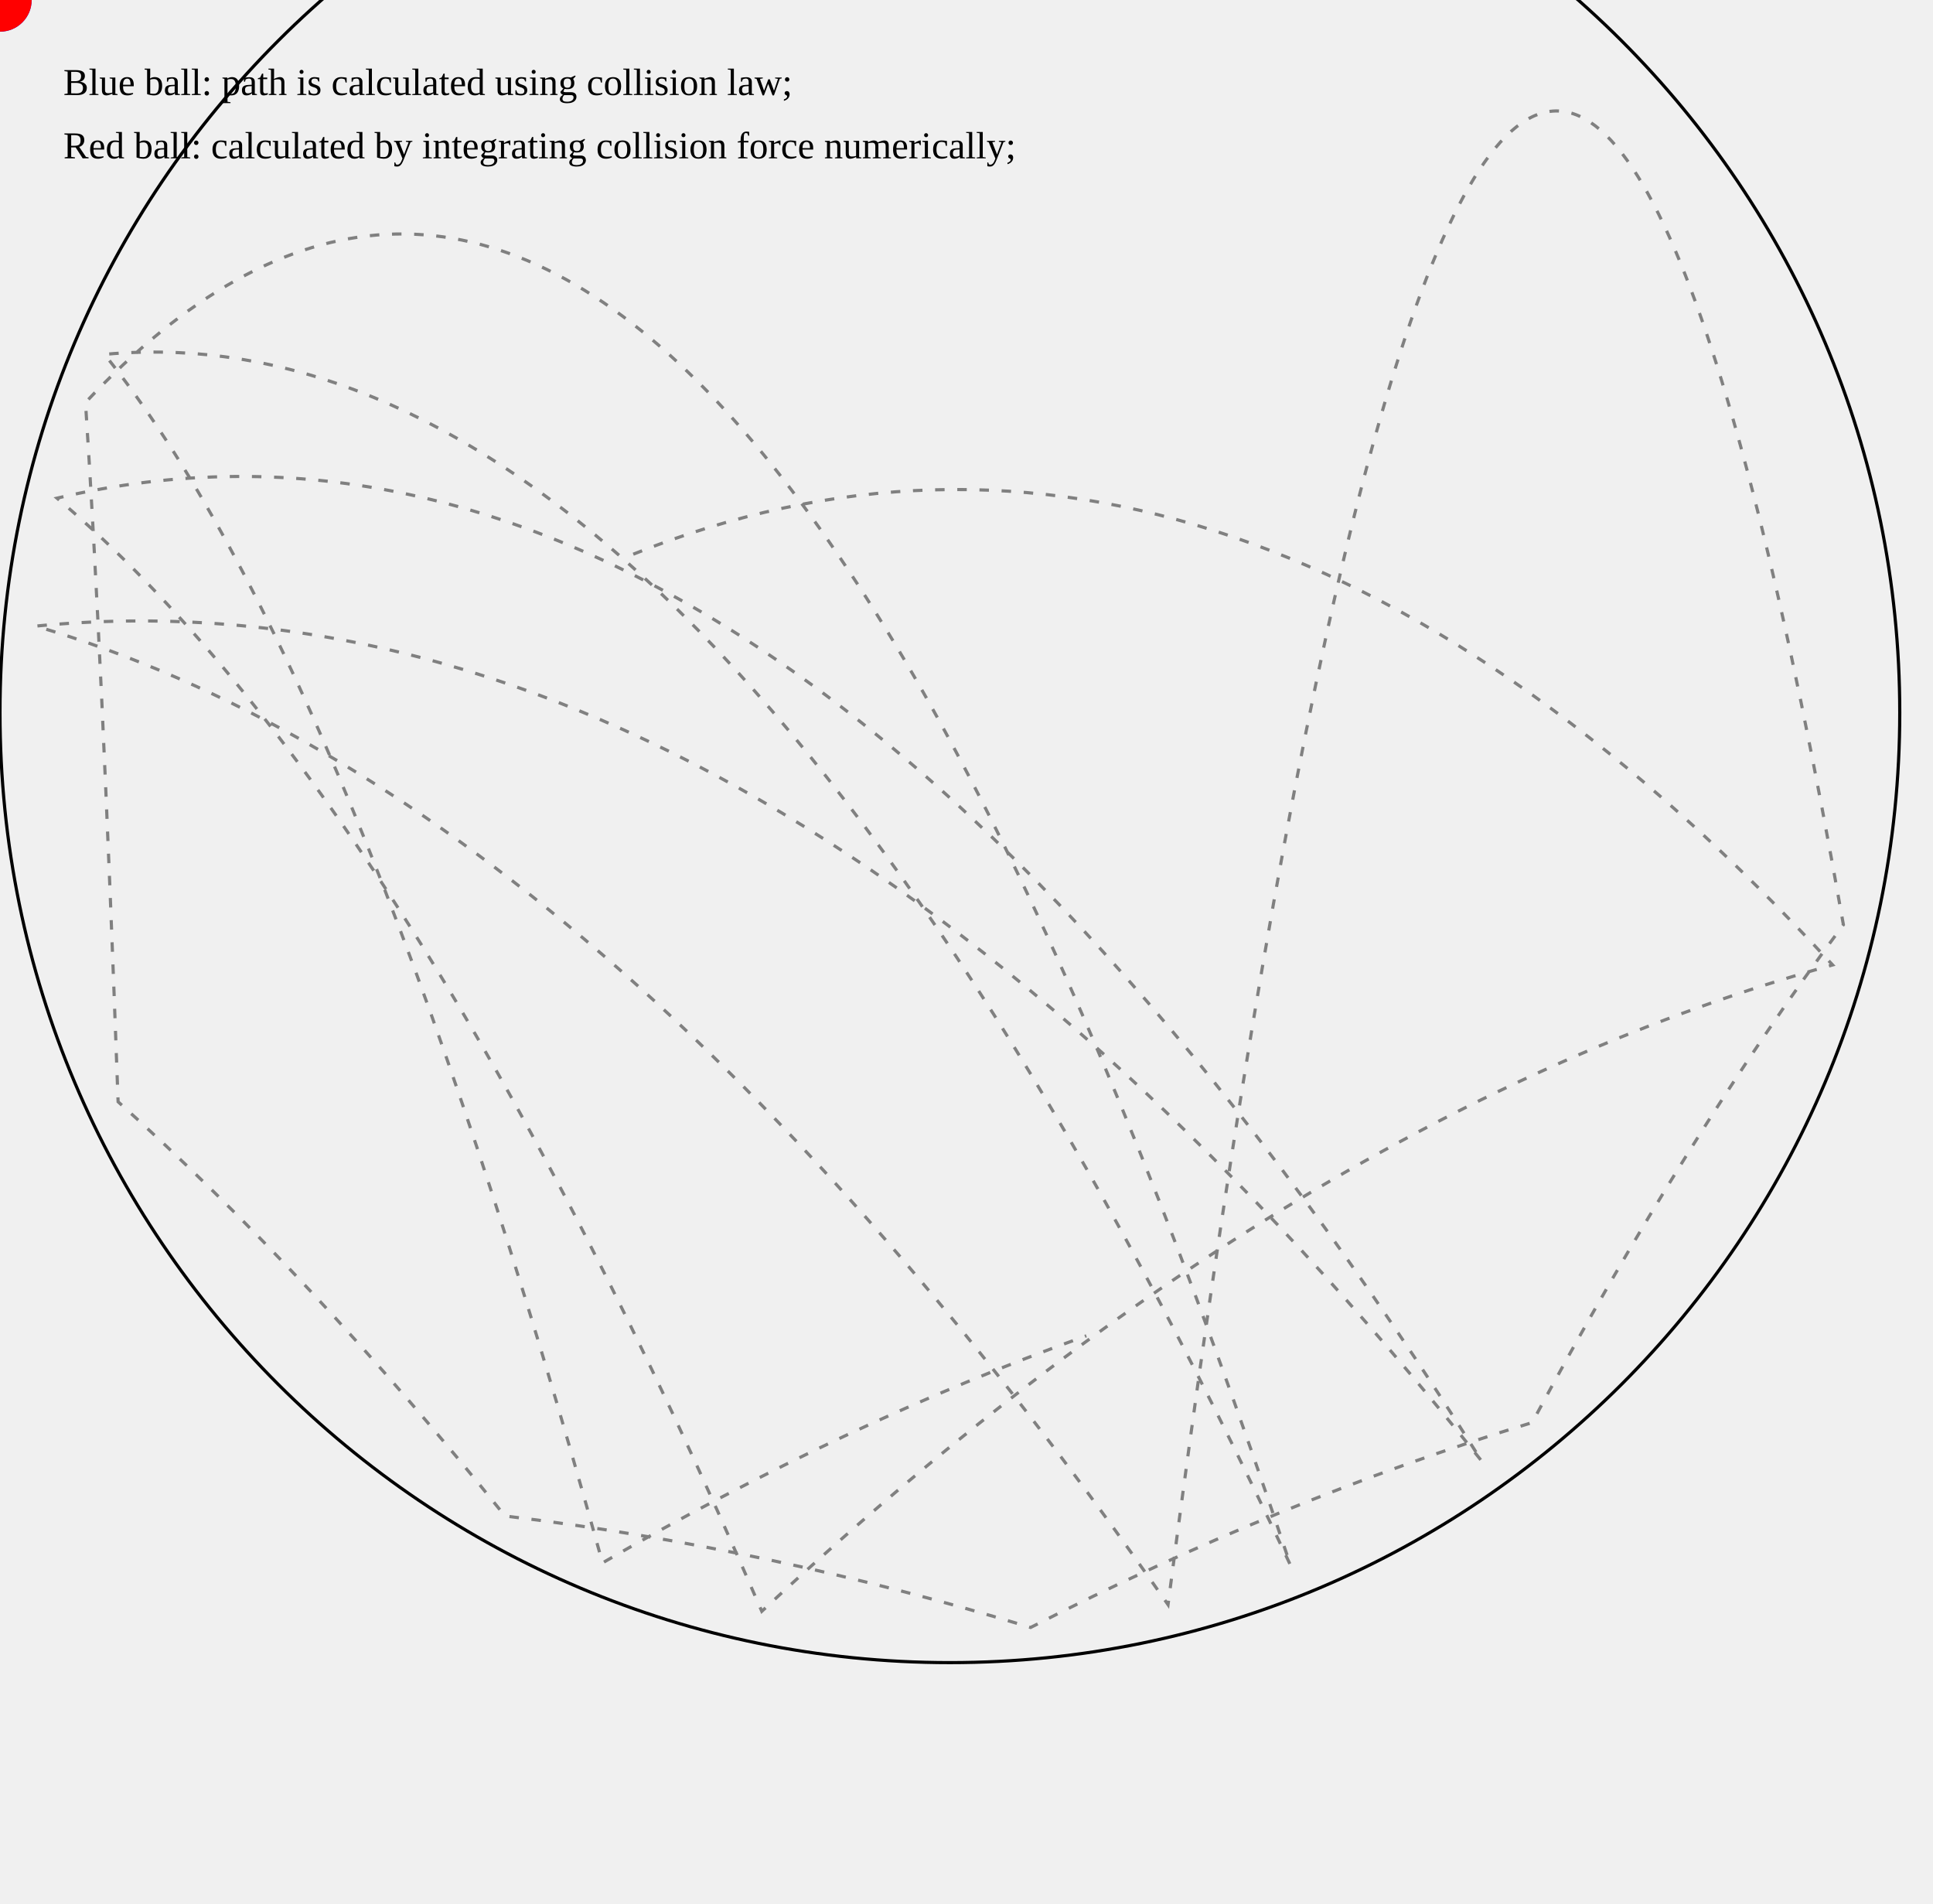
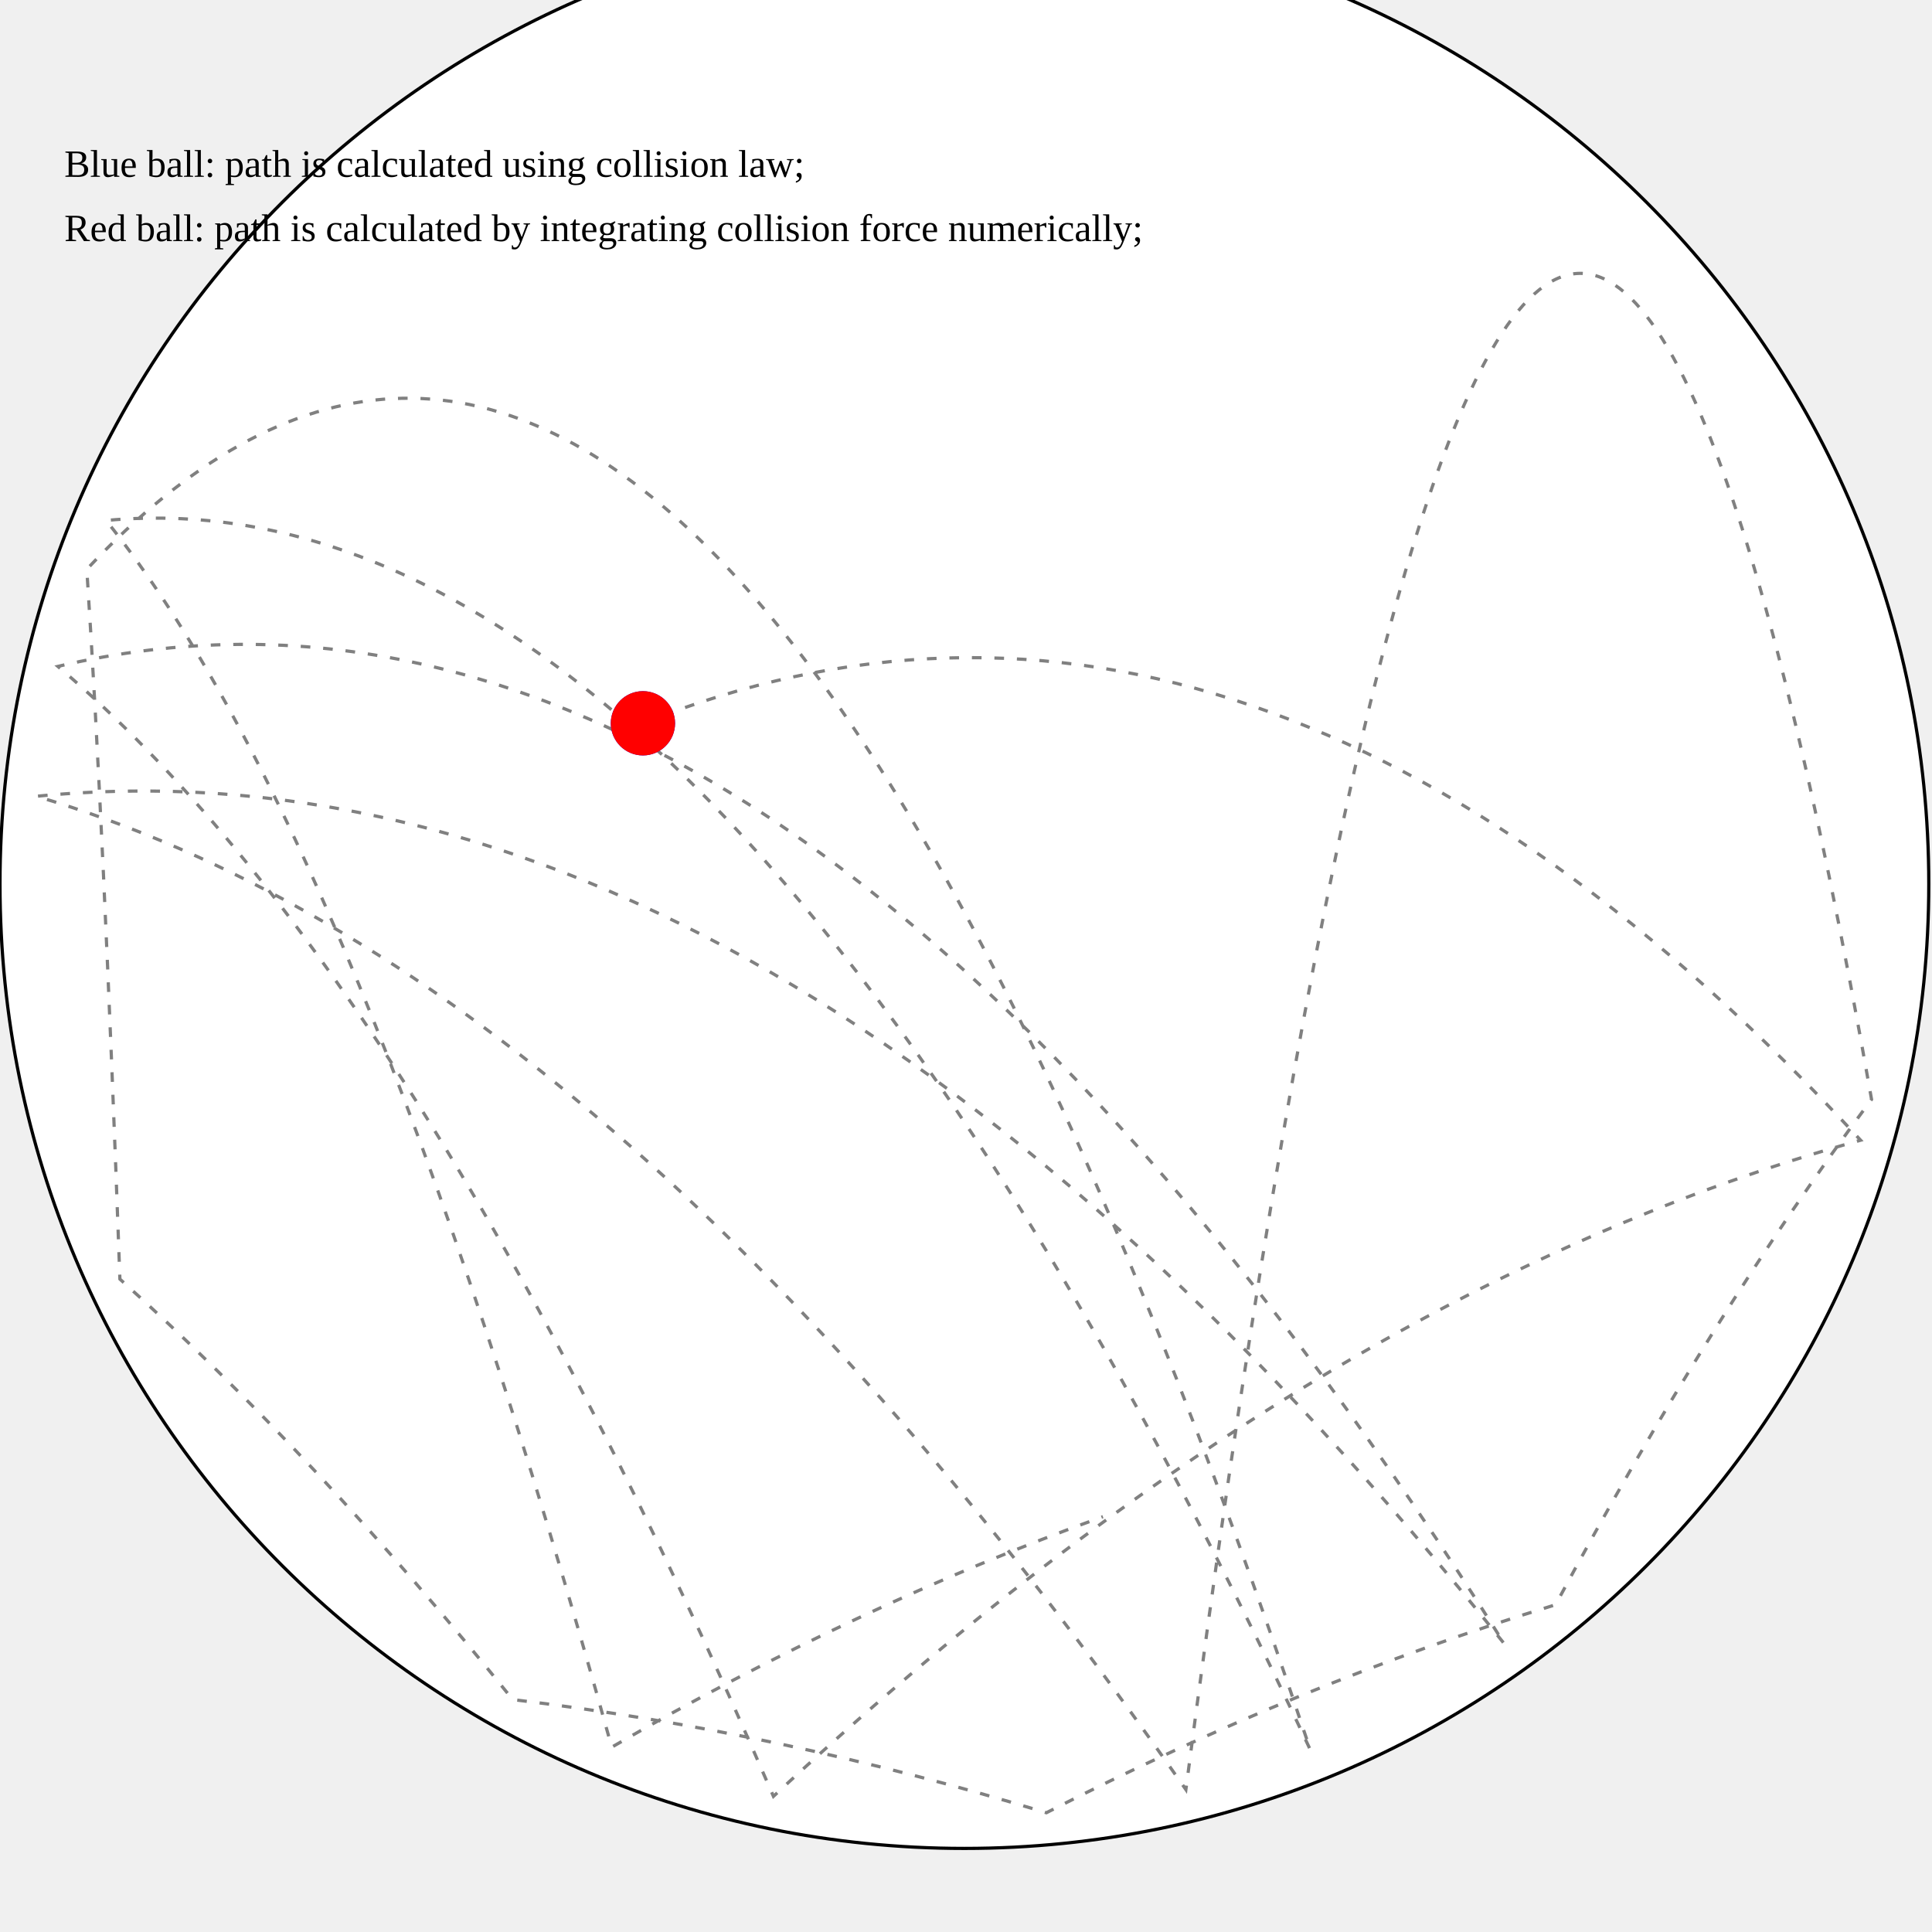
- <svg xmlns="http://www.w3.org/2000/svg">
-   <circle r="300" cx="300" cy="225" style="fill:none;stroke-width:1;stroke:black" />
-   <path stroke-dasharray="3,4" style="fill:none;stroke-width:1;stroke:gray" d="M200,175Q389.4,99.2 578.8,304.7Q409.7,351.4 240.6,508.8Q129.3,251.5 18,157.3Q243,104.3 468,461.4Q239.7,175.3 11.3,197.7Q190.1,250.4 368.9,506.7Q475.5,-313.1 582.2,292Q533,357.9 483.9,449.2Q404.7,473.4 325.5,513.9Q242.5,488.6 159.5,478.7Q98.4,402.8 37.3,347.9Q32.2,206.2 27,127.1Q217.3,-75.7 407.6,494.3Q220.3,94.5 33,111.9Q111.6,209.8 190.3,493.5Q266.7,449.3 343.1,421.8" />
-   <circle r="10" cx="0" cy="0" style="fill:blue">
+ <svg xmlns="http://www.w3.org/2000/svg" witdh="601" height="551">
+   <circle r="300" cx="300" cy="250" style="fill:white;stroke-width:1;stroke:black" />
+   <path stroke-dasharray="3,4" style="fill:none;stroke-width:1;stroke:gray" d="M200,200Q389.4,124.2 578.8,329.7Q409.7,376.4 240.6,533.8Q129.3,276.5 18,182.3Q243,129.3 468,486.4Q239.7,200.3 11.3,222.7Q190.1,275.4 368.9,531.7Q475.5,-288.1 582.2,317Q533,382.9 483.9,474.2Q404.7,498.4 325.5,538.9Q242.5,513.6 159.5,503.7Q98.4,427.8 37.3,372.9Q32.2,231.2 27,152.1Q217.3,-50.7 407.6,519.3Q220.3,119.5 33,136.9Q111.6,234.8 190.3,518.5Q266.7,474.3 343.1,446.8" />
+   <circle r="10" cx="200" cy="200" style="fill:blue">
    <animate attributeType="CSS" attributeName="cx" repeatCount="indefinite" values="200;219.9;239.9;259.8;279.8;299.7;319.6;339.6;359.5;379.4;399.4;419.3;439.3;459.2;479.1;499.1;519;538.9;558.9;578.8;550.6;522.4;494.3;466.1;437.9;409.7;381.5;353.3;325.1;296.9;268.7;240.6;225.7;210.9;196;181.2;166.4;151.5;136.7;121.9;107;92.2;77.3;62.5;47.7;32.8;18;37.6;57.1;76.7;96.3;115.8;135.4;155;174.5;194.1;213.7;233.2;252.8;272.4;291.9;311.5;331.1;350.6;370.2;389.8;409.3;428.9;448.5;468;445.2;422.3;399.5;376.7;353.8;331;308.2;285.3;262.5;239.7;216.8;194;171.1;148.3;125.5;102.6;79.8;57;34.1;11.3;32.3;53.4;74.4;95.4;116.5;137.5;158.5;179.6;200.6;221.6;242.7;263.7;284.8;305.8;326.8;347.9;368.9;373.9;378.8;383.8;388.7;393.7;398.7;403.6;408.6;413.5;418.5;423.5;428.4;433.4;438.3;443.3;448.3;453.2;458.2;463.1;468.1;473;478;483;487.9;492.9;497.8;502.8;507.8;512.7;517.7;522.6;527.6;532.6;537.5;542.5;547.4;552.4;557.4;562.3;567.3;572.2;577.2;582.2;565.8;549.4;533;516.7;500.3;483.9;452.3;420.6;388.9;357.2;325.5;292.3;259.1;225.9;192.7;159.5;139.2;118.8;98.4;78.1;57.7;37.3;36.2;35;33.9;32.7;31.6;30.5;29.3;28.2;27;38.9;50.8;62.7;74.6;86.5;98.4;110.3;122.2;134.1;146;157.9;169.7;181.6;193.5;205.4;217.3;229.2;241.1;253;264.9;276.8;288.7;300.6;312.5;324.4;336.3;348.2;360.1;372;383.8;395.7;407.6;392;376.4;360.8;345.2;329.6;314;298.4;282.7;267.1;251.5;235.9;220.3;204.7;189.1;173.5;157.9;142.2;126.6;111;95.4;79.8;64.2;48.6;33;42.8;52.6;62.5;72.3;82.1;92;101.8;111.6;121.5;131.3;141.1;151;160.8;170.7;180.5;190.3;220.9;251.4;282;312.5;343.1" keyTimes="0;.004;.008;.012;.016;.02;.024;.028;.032;.036;.04;.044;.048;.052;.056;.06;.064;.068;.072;.076;.08;.084;.088;.092;.096;.1;.103;.107;.111;.115;.119;.123;.127;.131;.135;.139;.143;.146;.15;.154;.158;.162;.166;.17;.173;.177;.181;.185;.189;.193;.197;.201;.205;.209;.213;.217;.221;.225;.229;.233;.237;.241;.245;.249;.253;.257;.261;.265;.269;.273;.277;.28;.284;.288;.292;.296;.3;.304;.308;.312;.316;.32;.324;.328;.332;.336;.34;.344;.348;.352;.356;.359;.363;.367;.371;.375;.378;.382;.386;.39;.394;.397;.401;.405;.409;.412;.416;.42;.424;.428;.432;.436;.44;.444;.448;.452;.456;.46;.464;.468;.472;.476;.48;.484;.488;.492;.496;.5;.504;.507;.511;.515;.519;.523;.527;.531;.535;.539;.543;.547;.551;.555;.559;.563;.567;.571;.575;.579;.583;.587;.591;.595;.598;.602;.606;.61;.613;.617;.621;.624;.628;.631;.635;.638;.642;.646;.649;.652;.656;.659;.663;.666;.67;.674;.678;.682;.686;.69;.694;.698;.702;.706;.71;.714;.718;.722;.726;.73;.734;.737;.741;.745;.749;.753;.757;.761;.765;.769;.773;.777;.781;.784;.788;.792;.796;.8;.804;.808;.812;.816;.82;.824;.828;.832;.835;.839;.843;.847;.851;.855;.858;.862;.866;.87;.874;.878;.881;.885;.889;.893;.897;.901;.905;.908;.912;.916;.92;.924;.928;.931;.935;.939;.943;.947;.951;.955;.958;.962;.966;.97;.974;.978;.982;.985;.989;.993;.996;1" begin="0s" dur="10s" />
-     <animate attributeType="CSS" attributeName="cy" repeatCount="indefinite" values="175;167.8;162.2;158.1;155.6;154.6;155.2;157.4;161.1;166.3;173.2;181.5;191.5;203;216.1;230.7;246.9;264.6;283.9;304.7;313.3;323.4;335;348.1;362.8;379.1;396.9;416.2;437;459.4;483.4;508.8;475.3;443.1;412.4;383.2;355.4;329.1;304.2;280.8;258.8;238.3;219.2;201.6;185.4;170.6;157.3;153.5;151.2;150.5;151.3;153.7;157.6;163;170.1;178.6;188.7;200.4;213.6;228.4;244.7;262.6;282;303;325.5;349.6;375.2;402.4;431.1;461.4;433.5;407.2;382.5;359.3;337.6;317.5;298.9;281.8;266.3;252.4;240;229.1;219.8;212;205.8;201.1;197.9;196.3;196.2;197.7;204.6;212.9;222.6;233.8;246.3;260.2;275.6;292.4;310.5;330.1;351.1;373.5;397.3;422.6;449.2;477.2;506.7;469.3;433.5;399.2;366.5;335.3;305.7;277.5;251;225.9;202.4;180.5;160.1;141.2;123.9;108.1;93.9;81.2;70;60.4;52.3;45.8;40.8;37.4;35.4;35.1;36.2;39;43.2;49;56.3;65.2;75.6;87.6;101.1;116.2;132.7;150.9;170.5;191.7;214.5;238.8;264.6;292;314.7;338.7;364.2;391.1;419.5;449.2;459.5;471.2;484.1;498.3;513.9;504.4;496.1;489.1;483.3;478.7;454;430.4;408.1;386.8;366.8;347.9;317.2;288;260.4;234.3;209.8;186.8;165.4;145.5;127.1;115.2;104.8;95.9;88.5;82.6;78.2;75.4;74;74.2;75.8;79;83.7;89.9;97.6;106.8;117.5;129.8;143.5;158.7;175.5;193.8;213.5;234.8;257.6;281.9;307.7;335;363.9;394.2;426.1;459.4;494.3;461.7;430.6;400.9;372.6;345.8;320.5;296.6;274.1;253.1;233.6;215.5;198.8;183.6;169.8;157.5;146.7;137.3;129.3;122.8;117.7;114.1;111.9;111.2;111.9;124.9;139.3;155.1;172.5;191.2;211.4;233.1;256.2;280.8;306.8;334.3;363.2;393.6;425.4;458.7;493.5;476.4;460.8;446.4;433.4;421.8" keyTimes="0;.004;.008;.012;.016;.02;.024;.028;.032;.036;.04;.044;.048;.052;.056;.06;.064;.068;.072;.076;.08;.084;.088;.092;.096;.1;.103;.107;.111;.115;.119;.123;.127;.131;.135;.139;.143;.146;.15;.154;.158;.162;.166;.17;.173;.177;.181;.185;.189;.193;.197;.201;.205;.209;.213;.217;.221;.225;.229;.233;.237;.241;.245;.249;.253;.257;.261;.265;.269;.273;.277;.28;.284;.288;.292;.296;.3;.304;.308;.312;.316;.32;.324;.328;.332;.336;.34;.344;.348;.352;.356;.359;.363;.367;.371;.375;.378;.382;.386;.39;.394;.397;.401;.405;.409;.412;.416;.42;.424;.428;.432;.436;.44;.444;.448;.452;.456;.46;.464;.468;.472;.476;.48;.484;.488;.492;.496;.5;.504;.507;.511;.515;.519;.523;.527;.531;.535;.539;.543;.547;.551;.555;.559;.563;.567;.571;.575;.579;.583;.587;.591;.595;.598;.602;.606;.61;.613;.617;.621;.624;.628;.631;.635;.638;.642;.646;.649;.652;.656;.659;.663;.666;.67;.674;.678;.682;.686;.69;.694;.698;.702;.706;.71;.714;.718;.722;.726;.73;.734;.737;.741;.745;.749;.753;.757;.761;.765;.769;.773;.777;.781;.784;.788;.792;.796;.8;.804;.808;.812;.816;.82;.824;.828;.832;.835;.839;.843;.847;.851;.855;.858;.862;.866;.87;.874;.878;.881;.885;.889;.893;.897;.901;.905;.908;.912;.916;.92;.924;.928;.931;.935;.939;.943;.947;.951;.955;.958;.962;.966;.97;.974;.978;.982;.985;.989;.993;.996;1" begin="0s" dur="10s" />
+     <animate attributeType="CSS" attributeName="cy" repeatCount="indefinite" values="200;192.8;187.2;183.1;180.6;179.6;180.2;182.4;186.1;191.3;198.2;206.5;216.5;228;241.1;255.7;271.9;289.6;308.9;329.7;338.3;348.4;360;373.1;387.8;404.1;421.9;441.2;462;484.4;508.4;533.8;500.3;468.1;437.4;408.2;380.4;354.1;329.2;305.8;283.8;263.3;244.2;226.6;210.4;195.6;182.3;178.5;176.2;175.5;176.3;178.7;182.6;188;195.1;203.6;213.7;225.4;238.6;253.4;269.7;287.6;307;328;350.5;374.6;400.2;427.4;456.1;486.4;458.5;432.2;407.5;384.3;362.6;342.5;323.9;306.8;291.3;277.4;265;254.1;244.8;237;230.8;226.1;222.9;221.3;221.2;222.7;229.6;237.9;247.6;258.8;271.3;285.2;300.6;317.4;335.5;355.1;376.1;398.5;422.3;447.6;474.2;502.2;531.7;494.3;458.5;424.2;391.5;360.3;330.7;302.5;276;250.9;227.4;205.5;185.1;166.2;148.9;133.1;118.9;106.2;95;85.4;77.3;70.8;65.8;62.4;60.4;60.1;61.2;64;68.2;74;81.3;90.2;100.6;112.6;126.1;141.2;157.7;175.9;195.5;216.7;239.5;263.8;289.6;317;339.7;363.7;389.2;416.1;444.5;474.2;484.5;496.2;509.1;523.3;538.9;529.4;521.1;514.1;508.3;503.7;479;455.4;433.1;411.8;391.8;372.9;342.2;313;285.4;259.3;234.8;211.8;190.4;170.5;152.1;140.2;129.8;120.9;113.5;107.6;103.2;100.4;99;99.2;100.8;104;108.7;114.9;122.6;131.8;142.5;154.8;168.5;183.7;200.5;218.8;238.5;259.8;282.6;306.9;332.7;360;388.9;419.2;451.1;484.4;519.3;486.7;455.6;425.9;397.6;370.8;345.5;321.6;299.1;278.1;258.6;240.5;223.8;208.6;194.8;182.5;171.7;162.3;154.3;147.8;142.7;139.1;136.9;136.2;136.9;149.9;164.3;180.1;197.5;216.2;236.4;258.1;281.2;305.8;331.8;359.3;388.2;418.6;450.4;483.7;518.5;501.4;485.8;471.4;458.4;446.8" keyTimes="0;.004;.008;.012;.016;.02;.024;.028;.032;.036;.04;.044;.048;.052;.056;.06;.064;.068;.072;.076;.08;.084;.088;.092;.096;.1;.103;.107;.111;.115;.119;.123;.127;.131;.135;.139;.143;.146;.15;.154;.158;.162;.166;.17;.173;.177;.181;.185;.189;.193;.197;.201;.205;.209;.213;.217;.221;.225;.229;.233;.237;.241;.245;.249;.253;.257;.261;.265;.269;.273;.277;.28;.284;.288;.292;.296;.3;.304;.308;.312;.316;.32;.324;.328;.332;.336;.34;.344;.348;.352;.356;.359;.363;.367;.371;.375;.378;.382;.386;.39;.394;.397;.401;.405;.409;.412;.416;.42;.424;.428;.432;.436;.44;.444;.448;.452;.456;.46;.464;.468;.472;.476;.48;.484;.488;.492;.496;.5;.504;.507;.511;.515;.519;.523;.527;.531;.535;.539;.543;.547;.551;.555;.559;.563;.567;.571;.575;.579;.583;.587;.591;.595;.598;.602;.606;.61;.613;.617;.621;.624;.628;.631;.635;.638;.642;.646;.649;.652;.656;.659;.663;.666;.67;.674;.678;.682;.686;.69;.694;.698;.702;.706;.71;.714;.718;.722;.726;.73;.734;.737;.741;.745;.749;.753;.757;.761;.765;.769;.773;.777;.781;.784;.788;.792;.796;.8;.804;.808;.812;.816;.82;.824;.828;.832;.835;.839;.843;.847;.851;.855;.858;.862;.866;.87;.874;.878;.881;.885;.889;.893;.897;.901;.905;.908;.912;.916;.92;.924;.928;.931;.935;.939;.943;.947;.951;.955;.958;.962;.966;.97;.974;.978;.982;.985;.989;.993;.996;1" begin="0s" dur="10s" />
  </circle>
-   <circle r="10" cx="0" cy="0" style="fill:red">
+   <circle r="10" cx="200" cy="200" style="fill:red">
    <animate attributeType="CSS" attributeName="cx" repeatCount="indefinite" values="200;200;210;220;230;240;250;260;270;280;290;300;310;320;330;340;350;360;370;380;390;400;410;420;430;440;450.1;460.1;470.1;480.1;490.1;500.1;510.1;520.1;530.1;540.1;550.1;560.1;570.1;578.9;564.7;550.5;536.2;521.9;507.7;493.4;479.1;464.9;450.6;436.4;422.1;407.8;393.6;379.3;365.1;350.8;336.5;322.3;308;293.8;279.5;265.2;251;238;230.3;222.7;215;207.4;199.8;192.1;184.5;176.9;169.2;161.6;154;146.3;138.7;131;123.4;115.8;108.1;100.5;92.9;85.2;77.6;70;62.3;54.7;47;39.4;31.8;24.1;19.4;29.2;38.9;48.7;58.5;68.3;78.1;87.9;97.7;107.5;117.3;127.1;136.9;146.7;156.5;166.3;176.1;185.9;195.7;205.5;215.3;225.1;234.9;244.7;254.5;264.3;274.1;283.9;293.7;303.5;313.3;323.1;332.9;342.7;352.5;362.3;372;381.8;391.6;401.4;411.2;421;430.8;440.6;450.4;460.2;462;450.7;439.4;428;416.7;405.4;394.1;382.8;371.5;360.2;348.9;337.6;326.3;314.9;303.6;292.3;281;269.7;258.4;247.1;235.8;224.5;213.1;201.8;190.5;179.2;167.9;156.6;145.3;134;122.7;111.4;100;88.7;77.4;66.1;54.8;43.5;32.2;20.9;12.4;23.2;34;44.7;55.5;66.2;77;87.8;98.5;109.3;120;130.8;141.6;152.3;163.1;173.8;184.6;195.4;206.1;216.9;227.6;238.4;249.2;259.9;270.7;281.4;292.2;303;313.7;324.5;335.2;346;356.5;360.3;364.1;367.9;371.7;375.5;379.3;383.1;386.9;390.6;394.4;398.2;402;405.8;409.6;413.4;417.2;421;424.8;428.6;432.4;436.2;440;443.8;447.6;451.4;455.2;459;462.8;466.6;470.4;474.2;478;481.7;485.5;489.3;493.1;496.9;500.7;504.5;508.3;512.1;515.9;519.7;523.5;527.3;528.6;526.4;524.3;522.1;520;517.9;515.7;513.6;511.5;509.3;507.2;505;502.9;500.8;498.6;496.5;494.4;492.2;490.1;488;485.8;483.7;481.5;479.4;477.3;475.1;473;470.9;468.7;466.6;464.5;462.3;460.2;458;455.9;453.8;451.6;449.5;447.4;438.9;421.6;404.3;387.1;369.8;352.6;335.3;318;300.8;283.5;266.3;249;231.8;214.5;197.2;180;162.7;145.5;128.2;110.9;93.7;76.4;77.8;82.3;86.9;91.5;96.1;100.7;105.3;109.9;114.5;119.1;123.7;128.3;132.9;137.5;142.1;146.7;151.3;155.9;160.5;165.1;169.7;174.3;178.9;183.5;188.1;192.7;197.2;201.8;206.4;211;215.6;220.2;224.8;229.4;234;238.6;243.2;247.8;252.4;257;261.6;266.2;270.8;275.4;280;284.6;289.2;293.8;298.4;303;307.5;312.1;316.7;321.3;325.9;330.5;335.1;339.7;344.3;348.9;353.5;358.1;362.7;367.3;371.9;376.5;381.1;385.7;390.3;394.9;399.5;404.1;408.7;413.3;417.8;422.4;427;431.6;436.2;440.8;445.4;450;454.6;459.2;463.8;468.4;473;476.6;460.6;444.7;428.7;412.7;396.8;380.8;364.8;348.9;332.9;317;301;285;269.1;253.1;237.1;221.2;205.2;189.2;173.3;157.3;141.4;125.4;109.4;93.5;77.5;61.5;45.6;46.8;57.7;68.6;79.5;90.4;101.3;112.2;123.1;134;144.9;155.8;166.7;177.6;188.5;199.4;210.3;221.3;232.2;243.1;254;264.9;275.8;286.7;297.6;308.5;319.4;330.3;341.2;352.1;363;373.9;384.8;395.7;406.6;417.5;428.4;439.3;450.2;461.1;472;482.9;493.9;504.8;515.7;526.6;537.5;548.4;559.3;570.2;581.1;585.4;573;560.5;548.1;535.6;523.1;510.7;498.2;485.8;473.3;460.9;448.4;436;423.5;411.1;398.6;386.2;373.7;361.3;348.9" keyTimes="0;0;.002;.004;.006;.008;.01;.012;.014;.016;.018;.02;.022;.024;.026;.028;.03;.032;.034;.036;.038;.04;.042;.044;.046;.048;.05;.052;.054;.056;.058;.06;.062;.064;.066;.068;.07;.072;.074;.076;.078;.08;.082;.084;.086;.088;.09;.092;.094;.096;.098;.1;.102;.104;.106;.108;.11;.112;.114;.116;.118;.12;.122;.124;.126;.128;.13;.132;.134;.136;.138;.14;.142;.144;.146;.148;.15;.152;.154;.156;.158;.16;.162;.164;.166;.168;.17;.172;.174;.176;.178;.18;.182;.184;.186;.188;.19;.192;.194;.196;.198;.2;.202;.204;.206;.208;.21;.212;.214;.216;.218;.22;.222;.224;.226;.228;.23;.232;.234;.236;.238;.24;.242;.244;.246;.248;.25;.252;.254;.256;.258;.26;.262;.264;.266;.268;.27;.272;.274;.276;.278;.28;.282;.284;.286;.288;.29;.292;.294;.296;.298;.3;.302;.304;.306;.308;.31;.312;.314;.316;.318;.32;.322;.324;.326;.328;.33;.332;.334;.336;.338;.34;.342;.344;.346;.348;.35;.352;.354;.356;.358;.36;.362;.364;.366;.368;.37;.372;.374;.376;.378;.38;.382;.384;.386;.388;.39;.392;.394;.396;.398;.4;.402;.404;.406;.408;.41;.412;.414;.416;.418;.42;.422;.424;.426;.428;.43;.432;.434;.436;.438;.44;.442;.444;.446;.448;.45;.452;.454;.456;.458;.46;.462;.464;.466;.468;.47;.472;.474;.476;.478;.48;.482;.484;.486;.488;.49;.492;.494;.496;.498;.5;.502;.504;.506;.508;.51;.512;.514;.516;.518;.52;.522;.524;.526;.528;.53;.532;.534;.536;.538;.54;.542;.544;.546;.548;.55;.552;.554;.556;.558;.56;.562;.564;.566;.568;.57;.572;.574;.576;.578;.58;.582;.584;.586;.588;.59;.592;.594;.596;.598;.6;.602;.604;.606;.608;.61;.612;.614;.616;.618;.62;.622;.624;.626;.628;.63;.632;.634;.636;.638;.64;.642;.644;.646;.648;.65;.652;.654;.656;.658;.66;.662;.664;.666;.668;.67;.672;.674;.676;.678;.68;.682;.684;.686;.688;.69;.692;.694;.696;.698;.7;.702;.704;.706;.708;.71;.712;.714;.716;.718;.72;.722;.724;.726;.728;.73;.732;.734;.736;.738;.74;.742;.744;.746;.748;.75;.752;.754;.756;.758;.76;.762;.764;.766;.768;.77;.772;.774;.776;.778;.78;.782;.784;.786;.788;.79;.792;.794;.796;.798;.8;.802;.804;.806;.808;.81;.812;.814;.816;.818;.82;.822;.824;.826;.828;.83;.832;.834;.836;.838;.84;.842;.844;.846;.848;.85;.852;.854;.856;.858;.86;.862;.864;.866;.868;.87;.872;.874;.876;.878;.88;.882;.884;.886;.888;.89;.892;.894;.896;.898;.9;.902;.904;.906;.908;.91;.912;.914;.916;.918;.92;.922;.924;.926;.928;.93;.932;.934;.936;.938;.94;.942;.944;.946;.948;.95;.952;.954;.956;.958;.96;.962;.964;.966;.968;.97;.972;.974;.976;.978;.98;.982;.984;.986;.988;.99;.992;.994;.996;.998;1" begin="0s" dur="10s" />
-     <animate attributeType="CSS" attributeName="cy" repeatCount="indefinite" values="175;175;171.2;167.8;164.7;162.1;159.9;158;156.6;155.5;154.9;154.6;154.7;155.2;156.1;157.4;159.1;161.2;163.7;166.5;169.8;173.4;177.5;181.9;186.7;191.9;197.5;203.5;209.9;216.7;223.9;231.4;239.4;247.7;256.5;265.6;275.1;285.1;295.4;305.8;309.9;314.4;319.2;324.5;330.2;336.3;342.7;349.6;356.8;364.4;372.4;380.8;389.7;398.9;408.4;418.4;428.8;439.6;450.7;462.3;474.2;486.5;499.3;506.5;488.9;471.6;454.8;438.3;422.3;406.6;391.3;376.4;361.9;347.8;334.1;320.8;307.9;295.3;283.2;271.4;260.1;249.1;238.5;228.4;218.6;209.2;200.2;191.5;183.3;175.5;168;161;155;153.1;151.5;150.3;149.5;149.1;149.1;149.5;150.3;151.5;153;155;157.3;160.1;163.2;166.7;170.6;175;179.7;184.7;190.2;196.1;202.4;209;216.1;223.5;231.4;239.6;248.2;257.2;266.6;276.4;286.6;297.2;308.1;319.5;331.3;343.4;356;368.9;382.2;395.9;410;424.5;439.4;454.7;458.8;444.5;430.6;417;403.9;391.1;378.8;366.8;355.3;344.1;333.3;322.9;312.9;303.3;294.1;285.2;276.8;268.7;261.1;253.8;247;240.5;234.4;228.7;223.4;218.5;214;209.9;206.1;202.8;199.8;197.3;195.1;193.3;192;191;190.4;190.2;190.4;190.9;192.3;196.2;200.4;205.1;210.2;215.7;221.5;227.8;234.4;241.5;248.9;256.7;264.9;273.6;282.5;291.9;301.7;311.9;322.5;333.4;344.8;356.5;368.6;381.2;394.1;407.4;421.1;435.2;449.7;464.6;479.8;495.5;510.1;491.3;472.8;454.7;437;419.6;402.7;386.1;370;354.2;338.9;323.9;309.3;295.1;281.3;267.9;254.9;242.3;230;218.2;206.7;195.7;185;174.8;164.9;155.4;146.3;137.6;129.3;121.4;113.8;106.7;100;93.6;87.6;82.1;76.9;72.1;67.7;63.7;60.1;56.9;54.1;51.6;49.6;48;48.7;52.4;56.5;61;66;71.3;77;83;89.5;96.4;103.6;111.3;119.3;127.8;136.6;145.8;155.4;165.4;175.8;186.6;197.8;209.4;221.4;233.7;246.5;259.6;273.1;287.1;301.4;316.1;331.2;346.7;362.6;378.8;395.5;412.6;430;447.9;466.1;473.8;466.7;460.1;453.8;448;442.5;437.4;432.7;428.4;424.5;421;417.8;415.1;412.8;410.8;409.3;408.1;407.3;406.9;406.9;407.3;408.1;394.2;378.1;362.4;347;332.1;317.5;303.3;289.5;276.1;263.1;250.5;238.3;226.5;215.1;204;193.4;183.1;173.3;163.8;154.7;146;137.7;129.8;122.3;115.2;108.5;102.1;96.2;90.6;85.5;80.7;76.3;72.4;68.8;65.6;62.8;60.3;58.3;56.7;55.5;54.6;54.2;54.1;54.4;55.1;56.3;57.8;59.7;61.9;64.6;67.7;71.2;75;79.3;83.9;88.9;94.4;100.2;106.4;113;120;127.4;135.1;143.3;151.9;160.8;170.2;179.9;190;200.6;211.5;222.8;234.5;246.6;259;271.9;285.2;298.8;312.9;327.3;342.2;357.4;373;389;405.4;422.2;439.4;455.6;446.8;438.4;430.4;422.7;415.5;408.6;402.2;396.1;390.4;385.1;380.2;375.7;371.6;367.9;364.5;361.6;359;356.9;355.1;353.8;352.8;352.2;352;352.2;352.8;353.8;355.1;348.3;336.9;326;315.4;305.2;295.5;286.1;277.1;268.5;260.3;252.5;245.1;238;231.4;225.1;219.3;213.8;208.8;204.1;199.8;195.9;192.4;189.3;186.6;184.2;182.3;180.8;179.6;178.8;178.5;178.5;178.9;179.7;180.9;182.5;184.5;186.9;189.7;192.8;196.4;200.3;204.7;209.4;214.5;220;225.9;232.2;238.9;246;253.5;260.6;266.1;272;278.2;284.9;292;299.5;307.3;315.6;324.2;333.2;342.6;352.5;362.7;373.3;384.3;395.6;407.4;419.6;432.1" keyTimes="0;0;.002;.004;.006;.008;.01;.012;.014;.016;.018;.02;.022;.024;.026;.028;.03;.032;.034;.036;.038;.04;.042;.044;.046;.048;.05;.052;.054;.056;.058;.06;.062;.064;.066;.068;.07;.072;.074;.076;.078;.08;.082;.084;.086;.088;.09;.092;.094;.096;.098;.1;.102;.104;.106;.108;.11;.112;.114;.116;.118;.12;.122;.124;.126;.128;.13;.132;.134;.136;.138;.14;.142;.144;.146;.148;.15;.152;.154;.156;.158;.16;.162;.164;.166;.168;.17;.172;.174;.176;.178;.18;.182;.184;.186;.188;.19;.192;.194;.196;.198;.2;.202;.204;.206;.208;.21;.212;.214;.216;.218;.22;.222;.224;.226;.228;.23;.232;.234;.236;.238;.24;.242;.244;.246;.248;.25;.252;.254;.256;.258;.26;.262;.264;.266;.268;.27;.272;.274;.276;.278;.28;.282;.284;.286;.288;.29;.292;.294;.296;.298;.3;.302;.304;.306;.308;.31;.312;.314;.316;.318;.32;.322;.324;.326;.328;.33;.332;.334;.336;.338;.34;.342;.344;.346;.348;.35;.352;.354;.356;.358;.36;.362;.364;.366;.368;.37;.372;.374;.376;.378;.38;.382;.384;.386;.388;.39;.392;.394;.396;.398;.4;.402;.404;.406;.408;.41;.412;.414;.416;.418;.42;.422;.424;.426;.428;.43;.432;.434;.436;.438;.44;.442;.444;.446;.448;.45;.452;.454;.456;.458;.46;.462;.464;.466;.468;.47;.472;.474;.476;.478;.48;.482;.484;.486;.488;.49;.492;.494;.496;.498;.5;.502;.504;.506;.508;.51;.512;.514;.516;.518;.52;.522;.524;.526;.528;.53;.532;.534;.536;.538;.54;.542;.544;.546;.548;.55;.552;.554;.556;.558;.56;.562;.564;.566;.568;.57;.572;.574;.576;.578;.58;.582;.584;.586;.588;.59;.592;.594;.596;.598;.6;.602;.604;.606;.608;.61;.612;.614;.616;.618;.62;.622;.624;.626;.628;.63;.632;.634;.636;.638;.64;.642;.644;.646;.648;.65;.652;.654;.656;.658;.66;.662;.664;.666;.668;.67;.672;.674;.676;.678;.68;.682;.684;.686;.688;.69;.692;.694;.696;.698;.7;.702;.704;.706;.708;.71;.712;.714;.716;.718;.72;.722;.724;.726;.728;.73;.732;.734;.736;.738;.74;.742;.744;.746;.748;.75;.752;.754;.756;.758;.76;.762;.764;.766;.768;.77;.772;.774;.776;.778;.78;.782;.784;.786;.788;.79;.792;.794;.796;.798;.8;.802;.804;.806;.808;.81;.812;.814;.816;.818;.82;.822;.824;.826;.828;.83;.832;.834;.836;.838;.84;.842;.844;.846;.848;.85;.852;.854;.856;.858;.86;.862;.864;.866;.868;.87;.872;.874;.876;.878;.88;.882;.884;.886;.888;.89;.892;.894;.896;.898;.9;.902;.904;.906;.908;.91;.912;.914;.916;.918;.92;.922;.924;.926;.928;.93;.932;.934;.936;.938;.94;.942;.944;.946;.948;.95;.952;.954;.956;.958;.96;.962;.964;.966;.968;.97;.972;.974;.976;.978;.98;.982;.984;.986;.988;.99;.992;.994;.996;.998;1" begin="0s" dur="10s" />
+     <animate attributeType="CSS" attributeName="cy" repeatCount="indefinite" values="200;200;196.2;192.8;189.7;187.1;184.9;183;181.6;180.5;179.9;179.6;179.7;180.2;181.1;182.4;184.1;186.2;188.7;191.5;194.8;198.4;202.5;206.9;211.7;216.9;222.5;228.5;234.9;241.7;248.9;256.4;264.4;272.7;281.5;290.6;300.1;310.1;320.4;330.8;334.9;339.4;344.2;349.5;355.2;361.3;367.7;374.6;381.8;389.4;397.4;405.8;414.7;423.9;433.4;443.4;453.8;464.6;475.7;487.3;499.2;511.5;524.3;531.5;513.9;496.6;479.8;463.3;447.3;431.6;416.3;401.4;386.9;372.8;359.1;345.8;332.9;320.3;308.2;296.4;285.1;274.1;263.5;253.4;243.6;234.2;225.2;216.5;208.3;200.5;193;186;180;178.1;176.5;175.3;174.5;174.1;174.1;174.5;175.3;176.5;178;180;182.3;185.1;188.2;191.7;195.6;200;204.7;209.7;215.2;221.1;227.4;234;241.1;248.5;256.4;264.6;273.2;282.2;291.6;301.4;311.6;322.2;333.1;344.5;356.3;368.4;381;393.9;407.2;420.9;435;449.5;464.4;479.7;483.8;469.5;455.6;442;428.9;416.1;403.8;391.8;380.3;369.1;358.3;347.9;337.9;328.3;319.1;310.2;301.8;293.7;286.1;278.8;272;265.5;259.4;253.7;248.4;243.5;239;234.9;231.1;227.8;224.8;222.3;220.1;218.3;217;216;215.4;215.2;215.4;215.9;217.3;221.2;225.4;230.1;235.2;240.7;246.5;252.8;259.4;266.5;273.9;281.7;289.9;298.6;307.5;316.9;326.7;336.9;347.5;358.4;369.8;381.5;393.6;406.2;419.1;432.4;446.1;460.2;474.7;489.6;504.8;520.5;535.1;516.3;497.8;479.7;462;444.6;427.7;411.1;395;379.2;363.9;348.9;334.3;320.1;306.3;292.9;279.9;267.3;255;243.2;231.7;220.7;210;199.8;189.9;180.4;171.3;162.6;154.3;146.4;138.8;131.7;125;118.6;112.6;107.1;101.9;97.1;92.7;88.7;85.1;81.9;79.1;76.6;74.6;73;73.7;77.4;81.5;86;91;96.3;102;108;114.5;121.4;128.6;136.3;144.3;152.8;161.6;170.8;180.4;190.4;200.8;211.6;222.8;234.4;246.4;258.7;271.5;284.6;298.1;312.1;326.4;341.1;356.2;371.7;387.6;403.8;420.5;437.6;455;472.9;491.1;498.8;491.7;485.1;478.8;473;467.5;462.4;457.7;453.4;449.5;446;442.8;440.1;437.8;435.8;434.3;433.1;432.3;431.9;431.9;432.3;433.1;419.2;403.1;387.4;372;357.1;342.5;328.3;314.5;301.1;288.1;275.5;263.3;251.5;240.1;229;218.4;208.1;198.3;188.8;179.7;171;162.7;154.8;147.3;140.2;133.5;127.1;121.2;115.6;110.5;105.7;101.3;97.4;93.8;90.6;87.8;85.3;83.3;81.7;80.5;79.6;79.2;79.1;79.4;80.1;81.3;82.8;84.7;86.9;89.6;92.7;96.2;100;104.3;108.9;113.9;119.4;125.2;131.4;138;145;152.4;160.1;168.3;176.9;185.8;195.2;204.9;215;225.6;236.5;247.8;259.5;271.6;284;296.9;310.2;323.8;337.9;352.3;367.2;382.4;398;414;430.4;447.2;464.4;480.6;471.8;463.4;455.4;447.7;440.5;433.6;427.2;421.1;415.4;410.1;405.2;400.7;396.6;392.9;389.5;386.6;384;381.9;380.1;378.8;377.8;377.2;377;377.2;377.8;378.8;380.1;373.3;361.9;351;340.4;330.2;320.5;311.1;302.1;293.5;285.3;277.5;270.1;263;256.4;250.1;244.3;238.8;233.8;229.1;224.8;220.9;217.4;214.3;211.6;209.2;207.3;205.8;204.6;203.8;203.5;203.5;203.9;204.7;205.9;207.5;209.5;211.9;214.7;217.8;221.4;225.3;229.7;234.4;239.5;245;250.9;257.2;263.9;271;278.5;285.6;291.1;297;303.2;309.9;317;324.5;332.3;340.6;349.2;358.2;367.6;377.5;387.7;398.3;409.3;420.6;432.4;444.6;457.1" keyTimes="0;0;.002;.004;.006;.008;.01;.012;.014;.016;.018;.02;.022;.024;.026;.028;.03;.032;.034;.036;.038;.04;.042;.044;.046;.048;.05;.052;.054;.056;.058;.06;.062;.064;.066;.068;.07;.072;.074;.076;.078;.08;.082;.084;.086;.088;.09;.092;.094;.096;.098;.1;.102;.104;.106;.108;.11;.112;.114;.116;.118;.12;.122;.124;.126;.128;.13;.132;.134;.136;.138;.14;.142;.144;.146;.148;.15;.152;.154;.156;.158;.16;.162;.164;.166;.168;.17;.172;.174;.176;.178;.18;.182;.184;.186;.188;.19;.192;.194;.196;.198;.2;.202;.204;.206;.208;.21;.212;.214;.216;.218;.22;.222;.224;.226;.228;.23;.232;.234;.236;.238;.24;.242;.244;.246;.248;.25;.252;.254;.256;.258;.26;.262;.264;.266;.268;.27;.272;.274;.276;.278;.28;.282;.284;.286;.288;.29;.292;.294;.296;.298;.3;.302;.304;.306;.308;.31;.312;.314;.316;.318;.32;.322;.324;.326;.328;.33;.332;.334;.336;.338;.34;.342;.344;.346;.348;.35;.352;.354;.356;.358;.36;.362;.364;.366;.368;.37;.372;.374;.376;.378;.38;.382;.384;.386;.388;.39;.392;.394;.396;.398;.4;.402;.404;.406;.408;.41;.412;.414;.416;.418;.42;.422;.424;.426;.428;.43;.432;.434;.436;.438;.44;.442;.444;.446;.448;.45;.452;.454;.456;.458;.46;.462;.464;.466;.468;.47;.472;.474;.476;.478;.48;.482;.484;.486;.488;.49;.492;.494;.496;.498;.5;.502;.504;.506;.508;.51;.512;.514;.516;.518;.52;.522;.524;.526;.528;.53;.532;.534;.536;.538;.54;.542;.544;.546;.548;.55;.552;.554;.556;.558;.56;.562;.564;.566;.568;.57;.572;.574;.576;.578;.58;.582;.584;.586;.588;.59;.592;.594;.596;.598;.6;.602;.604;.606;.608;.61;.612;.614;.616;.618;.62;.622;.624;.626;.628;.63;.632;.634;.636;.638;.64;.642;.644;.646;.648;.65;.652;.654;.656;.658;.66;.662;.664;.666;.668;.67;.672;.674;.676;.678;.68;.682;.684;.686;.688;.69;.692;.694;.696;.698;.7;.702;.704;.706;.708;.71;.712;.714;.716;.718;.72;.722;.724;.726;.728;.73;.732;.734;.736;.738;.74;.742;.744;.746;.748;.75;.752;.754;.756;.758;.76;.762;.764;.766;.768;.77;.772;.774;.776;.778;.78;.782;.784;.786;.788;.79;.792;.794;.796;.798;.8;.802;.804;.806;.808;.81;.812;.814;.816;.818;.82;.822;.824;.826;.828;.83;.832;.834;.836;.838;.84;.842;.844;.846;.848;.85;.852;.854;.856;.858;.86;.862;.864;.866;.868;.87;.872;.874;.876;.878;.88;.882;.884;.886;.888;.89;.892;.894;.896;.898;.9;.902;.904;.906;.908;.91;.912;.914;.916;.918;.92;.922;.924;.926;.928;.93;.932;.934;.936;.938;.94;.942;.944;.946;.948;.95;.952;.954;.956;.958;.96;.962;.964;.966;.968;.97;.972;.974;.976;.978;.98;.982;.984;.986;.988;.99;.992;.994;.996;.998;1" begin="0s" dur="10s" />
  </circle>
  <text x="20" y="30">Blue ball: path is calculated using collision law;</text>
-   <text x="20" y="50">Red ball: calculated by integrating collision force numerically;</text>
+   <text x="20" y="50">Red ball: path is calculated by integrating collision force numerically;</text>
</svg>
